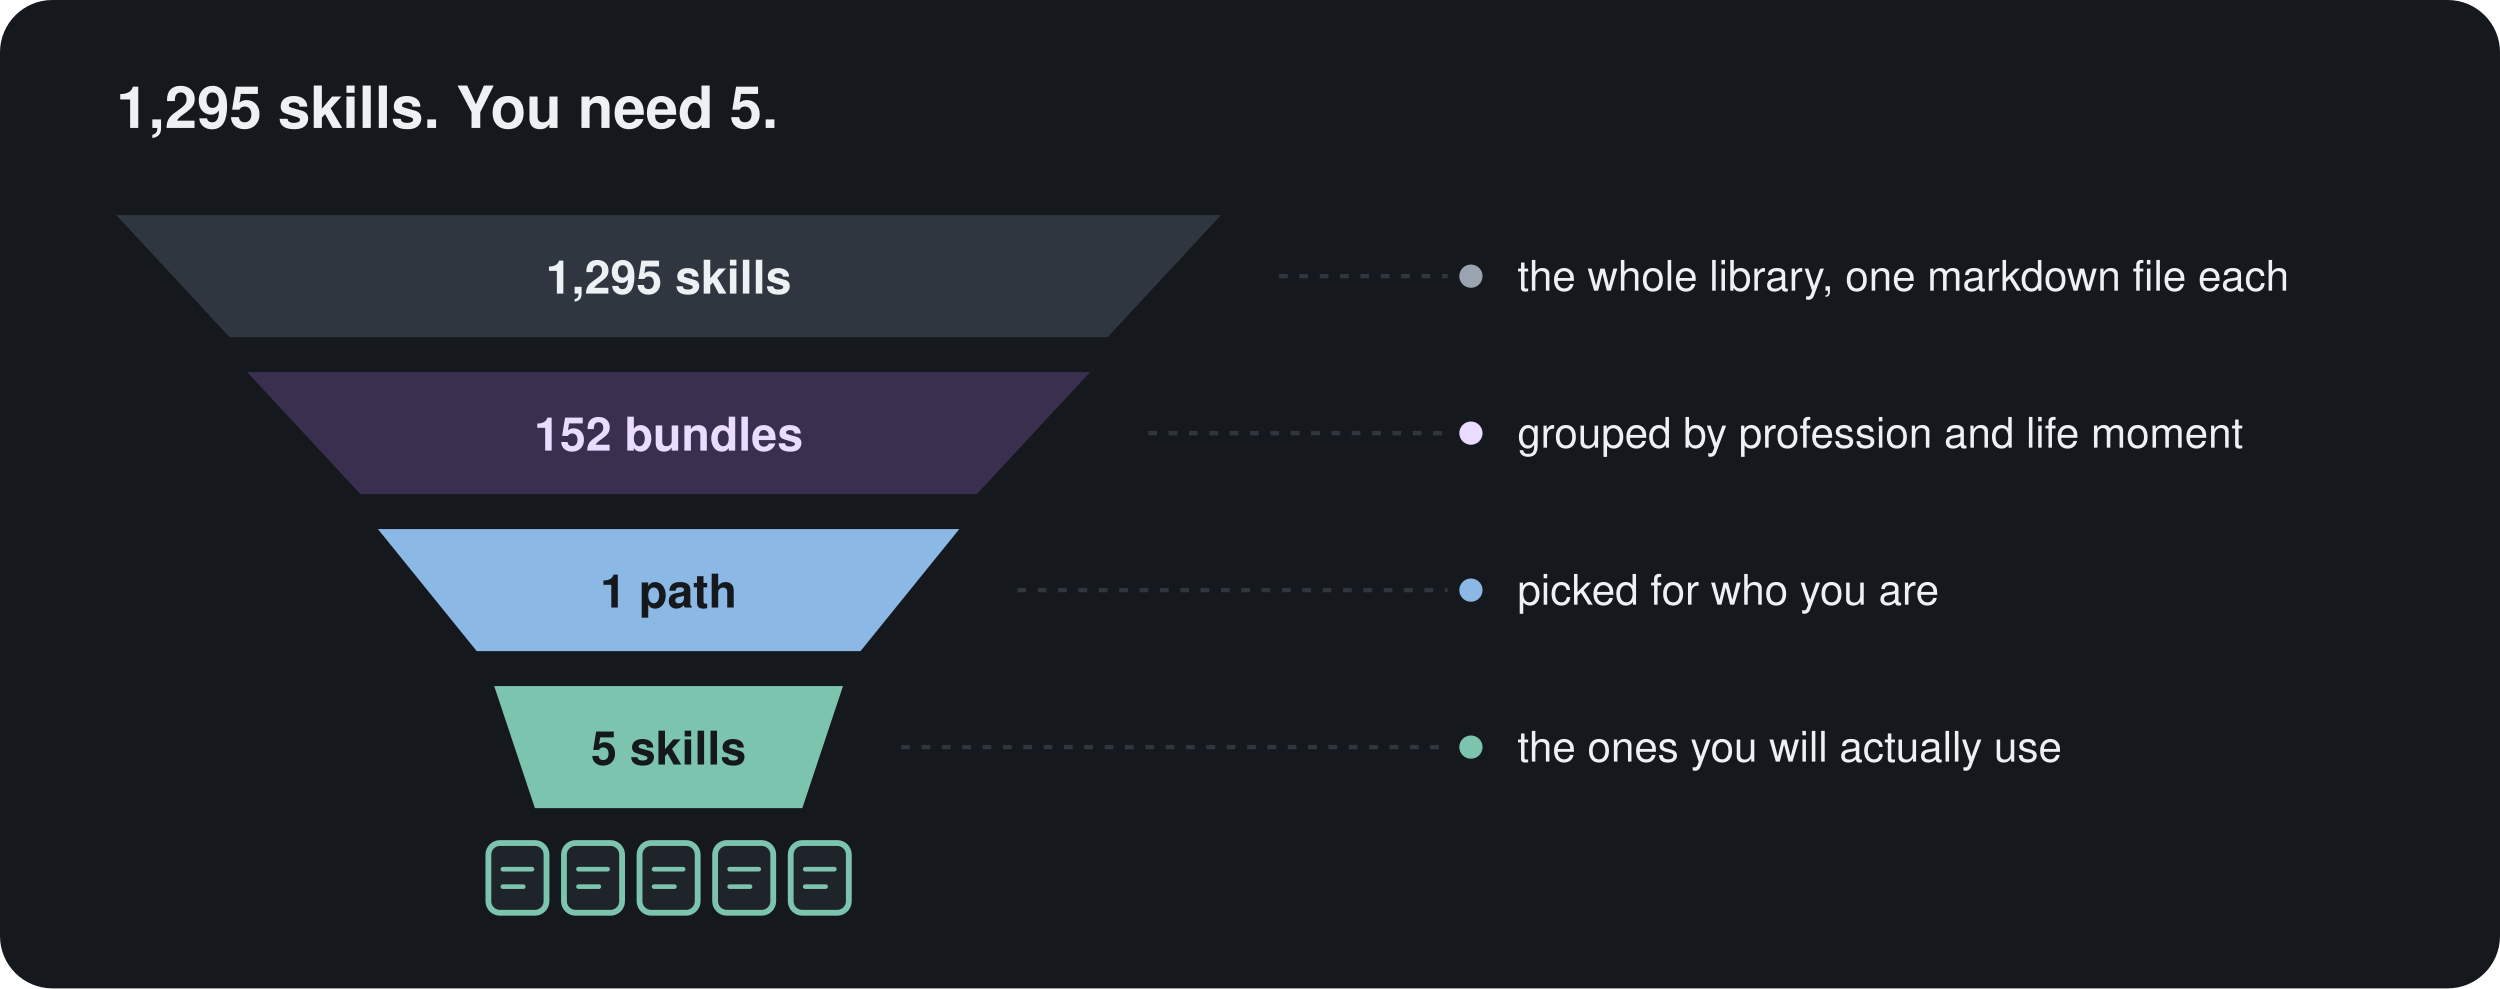
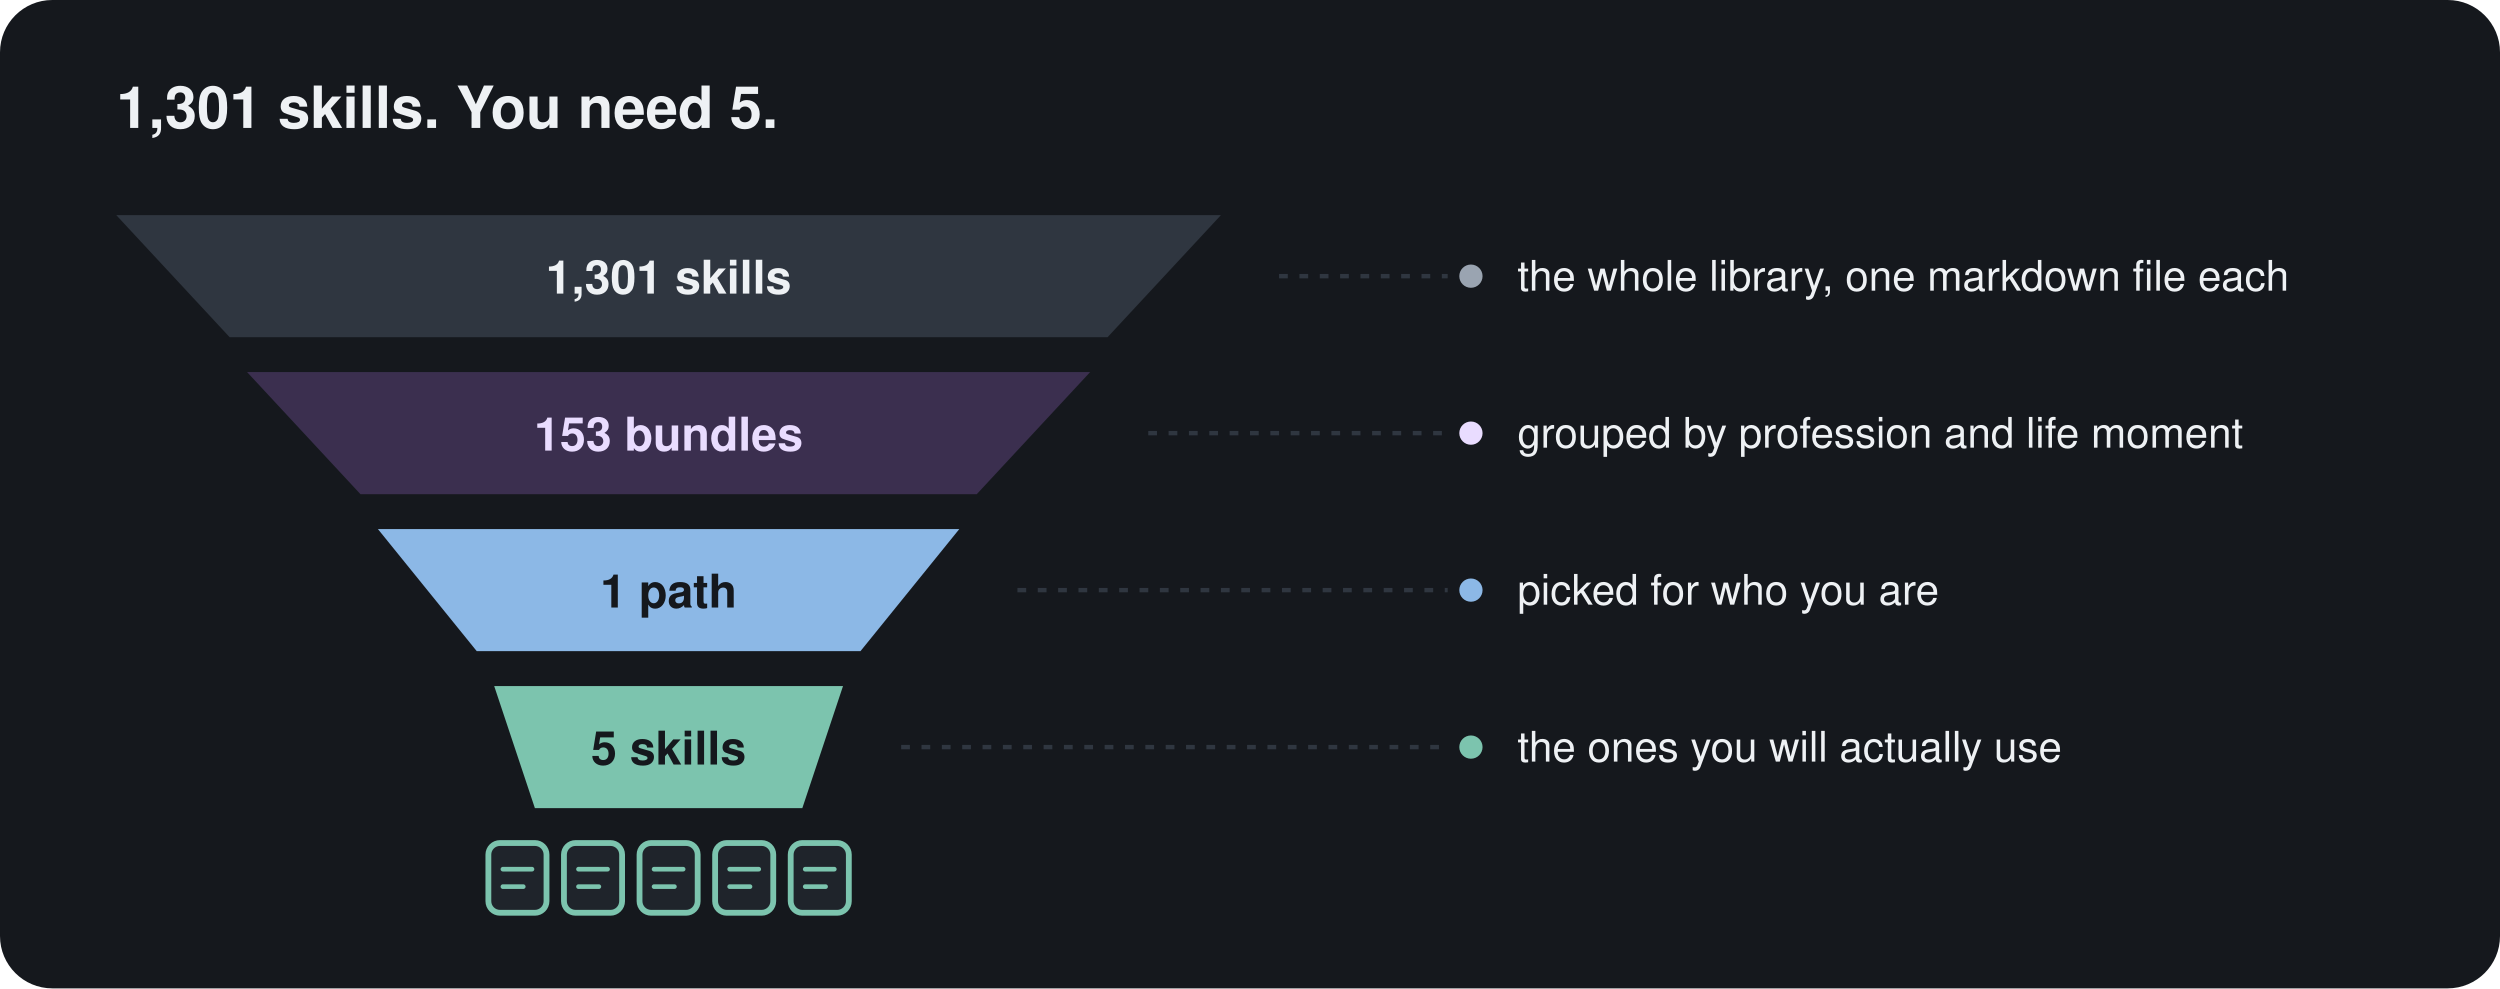
- <svg xmlns="http://www.w3.org/2000/svg" width="860" height="340" viewBox="0 0 860 340" role="img" aria-label="A funnel: 1,295 skills in the library, 152 bundles, one path picked for you, and the 5 skills you will actually use.">
+ <svg xmlns="http://www.w3.org/2000/svg" width="860" height="340" viewBox="0 0 860 340" role="img" aria-label="A funnel: 1,301 skills in the library, 153 bundles, one path picked for you, and the 5 skills you will actually use.">
  <style>
    text{font-family:-apple-system, BlinkMacSystemFont, 'Segoe UI', 'PingFang SC', 'Microsoft YaHei', Helvetica, Arial, sans-serif}
    .ttl{font-size:20px;font-weight:700;fill:#eef1f4}
    .big{font-size:16px;font-weight:700}
    .small{font-size:14.5px;fill:#eef1f4}
    @keyframes rin{0%{opacity:0;transform:translateY(8px)}6%,100%{opacity:1;transform:none}}
    .r0{animation:rin 8s 0.00s infinite both}.r1{animation:rin 8s 0.50s infinite both}.r2{animation:rin 8s 1.00s infinite both}.r3{animation:rin 8s 1.50s infinite both}@keyframes drop0{0%{transform:translate(0,0);opacity:0}8%{opacity:1}70%{transform:translate(108px,208px);opacity:1}82%,100%{transform:translate(108px,208px);opacity:0}}.d0{animation:drop0 3.6s 0.00s ease-in infinite}@keyframes drop1{0%{transform:translate(0,0);opacity:0}8%{opacity:1}70%{transform:translate(54px,208px);opacity:1}82%,100%{transform:translate(54px,208px);opacity:0}}.d1{animation:drop1 3.6s 0.45s ease-in infinite}@keyframes drop2{0%{transform:translate(0,0);opacity:0}8%{opacity:1}70%{transform:translate(0px,208px);opacity:1}82%,100%{transform:translate(0px,208px);opacity:0}}.d2{animation:drop2 3.6s 0.90s ease-in infinite}@keyframes drop3{0%{transform:translate(0,0);opacity:0}8%{opacity:1}70%{transform:translate(-54px,208px);opacity:1}82%,100%{transform:translate(-54px,208px);opacity:0}}.d3{animation:drop3 3.6s 1.35s ease-in infinite}@keyframes drop4{0%{transform:translate(0,0);opacity:0}8%{opacity:1}70%{transform:translate(-108px,208px);opacity:1}82%,100%{transform:translate(-108px,208px);opacity:0}}.d4{animation:drop4 3.6s 1.80s ease-in infinite}@keyframes drop5{0%{transform:translate(0,0);opacity:0}8%{opacity:1}70%{transform:translate(81px,208px);opacity:1}82%,100%{transform:translate(81px,208px);opacity:0}}.d5{animation:drop5 3.6s 2.25s ease-in infinite}@keyframes drop6{0%{transform:translate(0,0);opacity:0}8%{opacity:1}70%{transform:translate(-27px,208px);opacity:1}82%,100%{transform:translate(-27px,208px);opacity:0}}.d6{animation:drop6 3.6s 2.70s ease-in infinite}@keyframes drop7{0%{transform:translate(0,0);opacity:0}8%{opacity:1}70%{transform:translate(-81px,208px);opacity:1}82%,100%{transform:translate(-81px,208px);opacity:0}}.d7{animation:drop7 3.6s 3.15s ease-in infinite}
    .dot{opacity:0}
    @keyframes pop{0%,40%{opacity:0;transform:translateY(-6px)}55%,100%{opacity:1;transform:none}}
    .f{animation:pop 8s infinite both}
    @media (prefers-reduced-motion: reduce){.r0,.r1,.r2,.r3,.f{animation:none!important;opacity:1!important}.dot{animation:none!important;opacity:0!important}}
  </style>
  <rect width="860" height="340" rx="18" fill="#15181d" />
-   <text x="40" y="44" class="ttl">1,295 skills. You need 5.</text>
+   <text x="40" y="44" class="ttl">1,301 skills. You need 5.</text>
  <g class="r0">
    <path d="M40 74H420L381 116H79Z" fill="#2f3640" />
-     <text x="230" y="101" text-anchor="middle" class="big" fill="#eef1f4">1,295 skills</text>
+     <text x="230" y="101" text-anchor="middle" class="big" fill="#eef1f4">1,301 skills</text>
    <path d="M440 95H498" stroke="#2f3640" stroke-width="1.5" stroke-dasharray="3 4" />
    <circle cx="506" cy="95" r="4" fill="#9aa4b1" />
    <text x="522" y="100" class="small">the whole library, one markdown file each</text>
  </g>
  <g class="r1">
    <path d="M85 128H375L336 170H124Z" fill="#3b2f4f" />
-     <text x="230" y="155" text-anchor="middle" class="big" fill="#e9dcff">152 bundles</text>
+     <text x="230" y="155" text-anchor="middle" class="big" fill="#e9dcff">153 bundles</text>
    <path d="M395 149H498" stroke="#2f3640" stroke-width="1.5" stroke-dasharray="3 4" />
    <circle cx="506" cy="149" r="4" fill="#e9dcff" />
    <text x="522" y="154" class="small">grouped by profession and life moment</text>
  </g>
  <g class="r2">
    <path d="M130 182H330L296 224H164Z" fill="#8cb8e6" />
    <text x="230" y="209" text-anchor="middle" class="big" fill="#15181d">1 path</text>
    <path d="M350 203H498" stroke="#2f3640" stroke-width="1.5" stroke-dasharray="3 4" />
    <circle cx="506" cy="203" r="4" fill="#8cb8e6" />
    <text x="522" y="208" class="small">picked for who you are</text>
  </g>
  <g class="r3">
    <path d="M170 236H290L276 278H184Z" fill="#7cc4ae" />
    <text x="230" y="263" text-anchor="middle" class="big" fill="#15181d">5 skills</text>
    <path d="M310 257H498" stroke="#2f3640" stroke-width="1.5" stroke-dasharray="3 4" />
    <circle cx="506" cy="257" r="4" fill="#7cc4ae" />
    <text x="522" y="262" class="small">the ones you will actually use</text>
  </g>
  <circle cx="110" cy="60" r="4" fill="#f2a65a" class="dot d0" />
  <circle cx="170" cy="60" r="4" fill="#f2a65a" class="dot d1" />
  <circle cx="230" cy="60" r="4" fill="#f2a65a" class="dot d2" />
  <circle cx="290" cy="60" r="4" fill="#f2a65a" class="dot d3" />
  <circle cx="350" cy="60" r="4" fill="#f2a65a" class="dot d4" />
  <circle cx="140" cy="60" r="4" fill="#f2a65a" class="dot d5" />
  <circle cx="260" cy="60" r="4" fill="#f2a65a" class="dot d6" />
  <circle cx="320" cy="60" r="4" fill="#f2a65a" class="dot d7" />
  <rect x="168" y="290" width="20" height="24" rx="4" fill="#1f242b" stroke="#7cc4ae" stroke-width="2" class="f" style="animation-delay:2.00s" />
  <path d="M173 299h10M173 305h7" stroke="#7cc4ae" stroke-width="1.6" stroke-linecap="round" class="f" style="animation-delay:2.00s" />
  <rect x="194" y="290" width="20" height="24" rx="4" fill="#1f242b" stroke="#7cc4ae" stroke-width="2" class="f" style="animation-delay:2.15s" />
  <path d="M199 299h10M199 305h7" stroke="#7cc4ae" stroke-width="1.6" stroke-linecap="round" class="f" style="animation-delay:2.15s" />
  <rect x="220" y="290" width="20" height="24" rx="4" fill="#1f242b" stroke="#7cc4ae" stroke-width="2" class="f" style="animation-delay:2.30s" />
  <path d="M225 299h10M225 305h7" stroke="#7cc4ae" stroke-width="1.6" stroke-linecap="round" class="f" style="animation-delay:2.30s" />
  <rect x="246" y="290" width="20" height="24" rx="4" fill="#1f242b" stroke="#7cc4ae" stroke-width="2" class="f" style="animation-delay:2.45s" />
  <path d="M251 299h10M251 305h7" stroke="#7cc4ae" stroke-width="1.6" stroke-linecap="round" class="f" style="animation-delay:2.45s" />
  <rect x="272" y="290" width="20" height="24" rx="4" fill="#1f242b" stroke="#7cc4ae" stroke-width="2" class="f" style="animation-delay:2.60s" />
  <path d="M277 299h10M277 305h7" stroke="#7cc4ae" stroke-width="1.6" stroke-linecap="round" class="f" style="animation-delay:2.60s" />
</svg>
